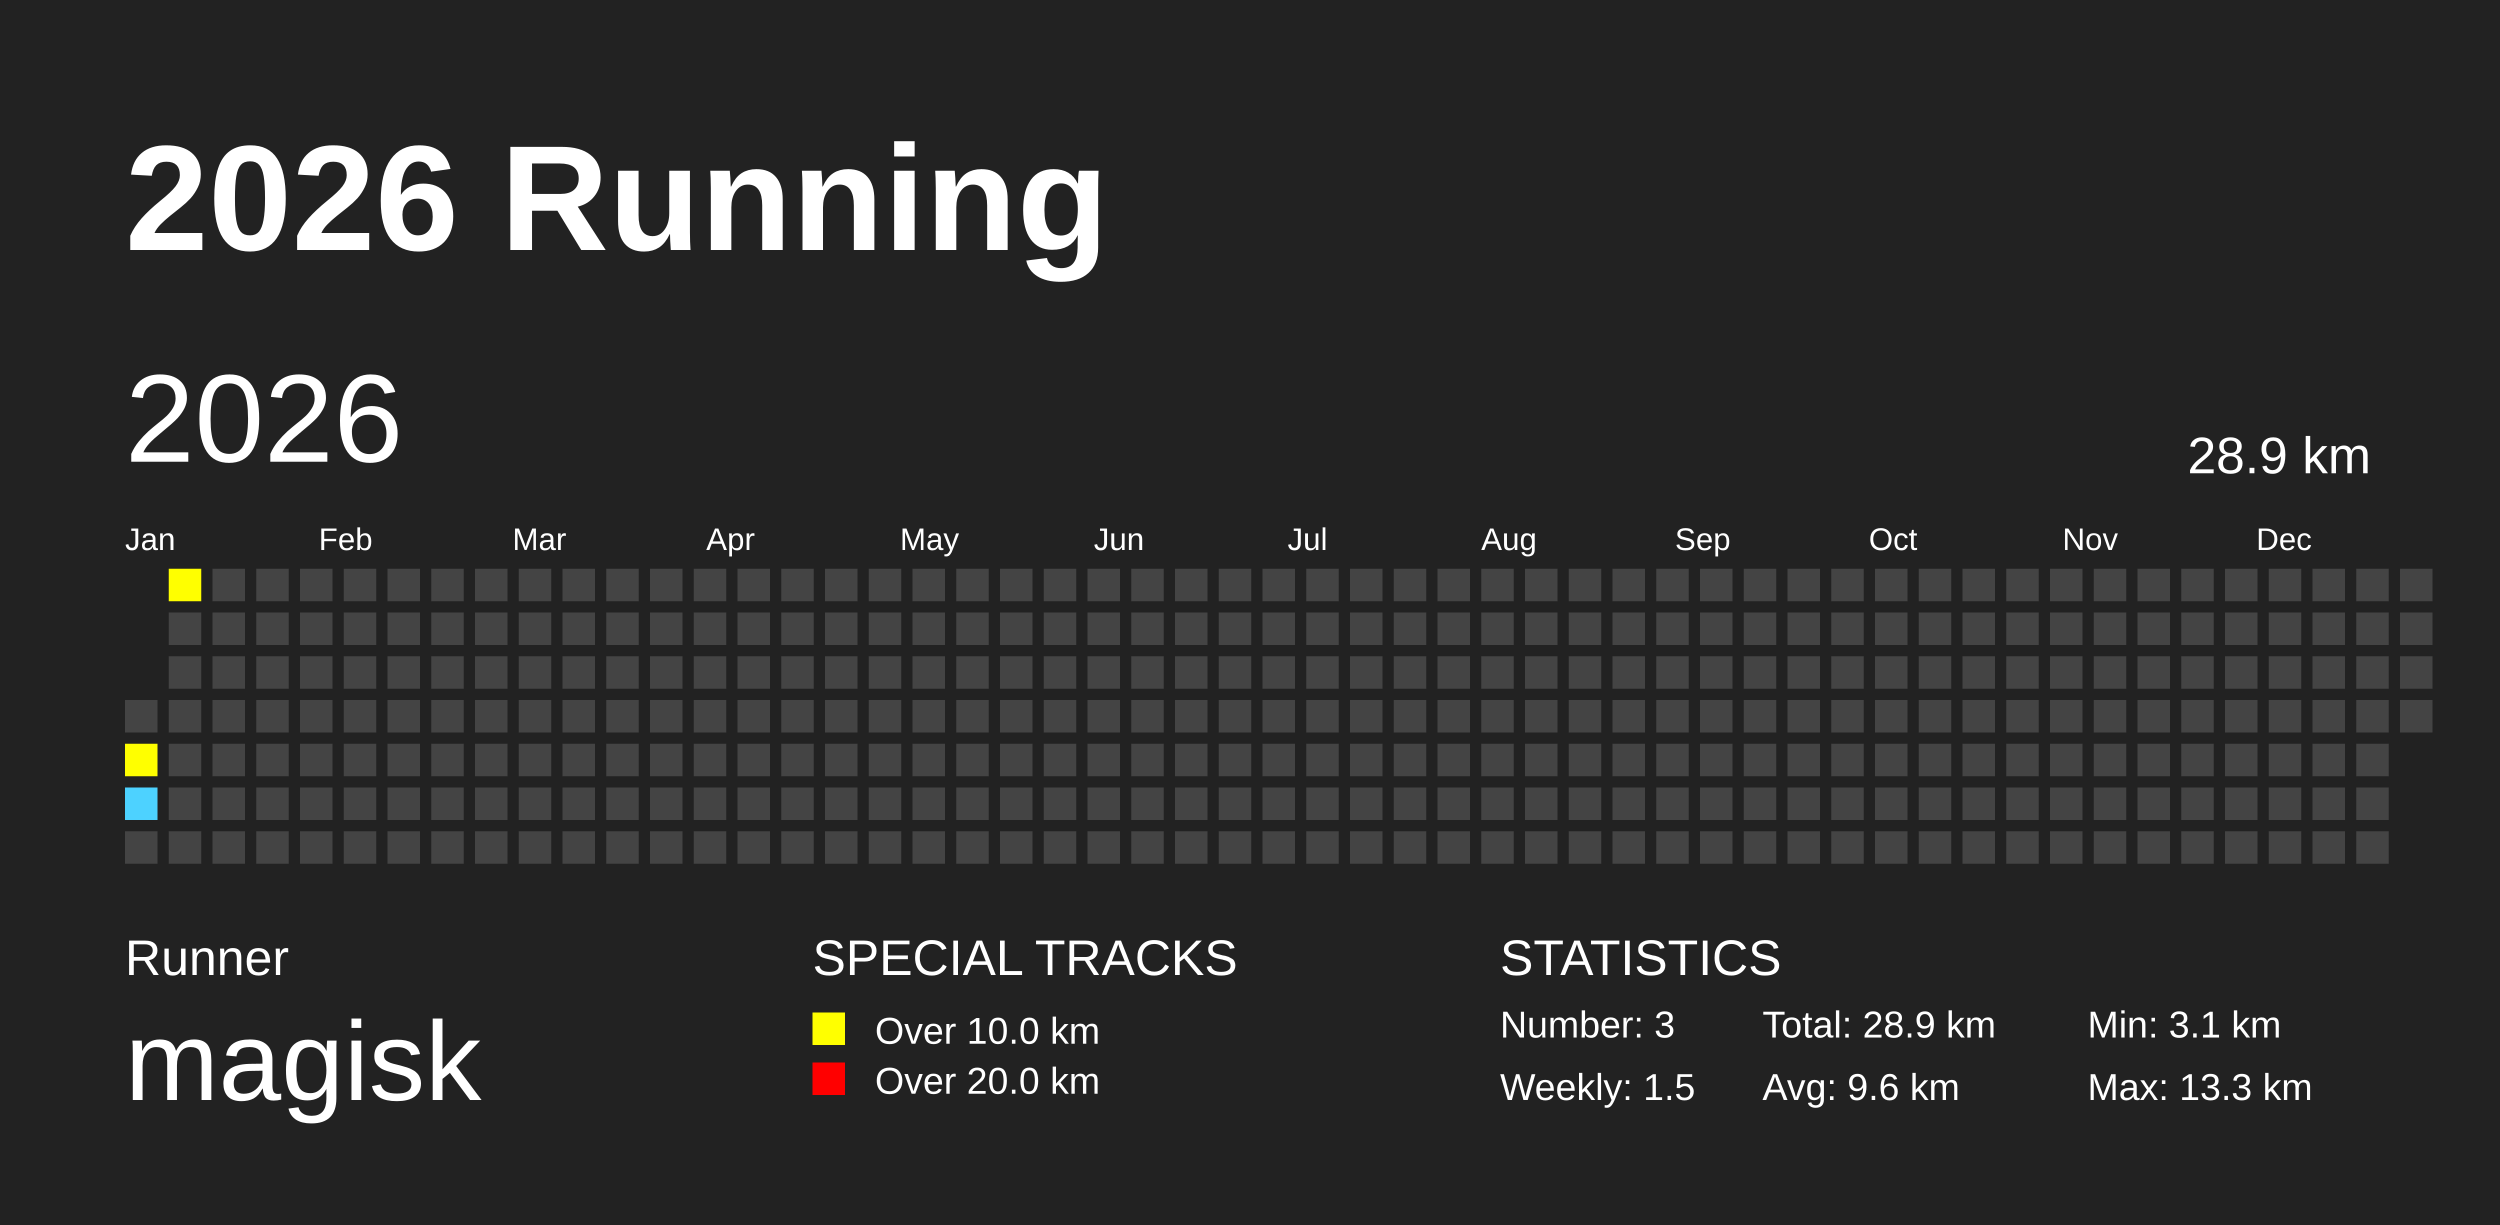
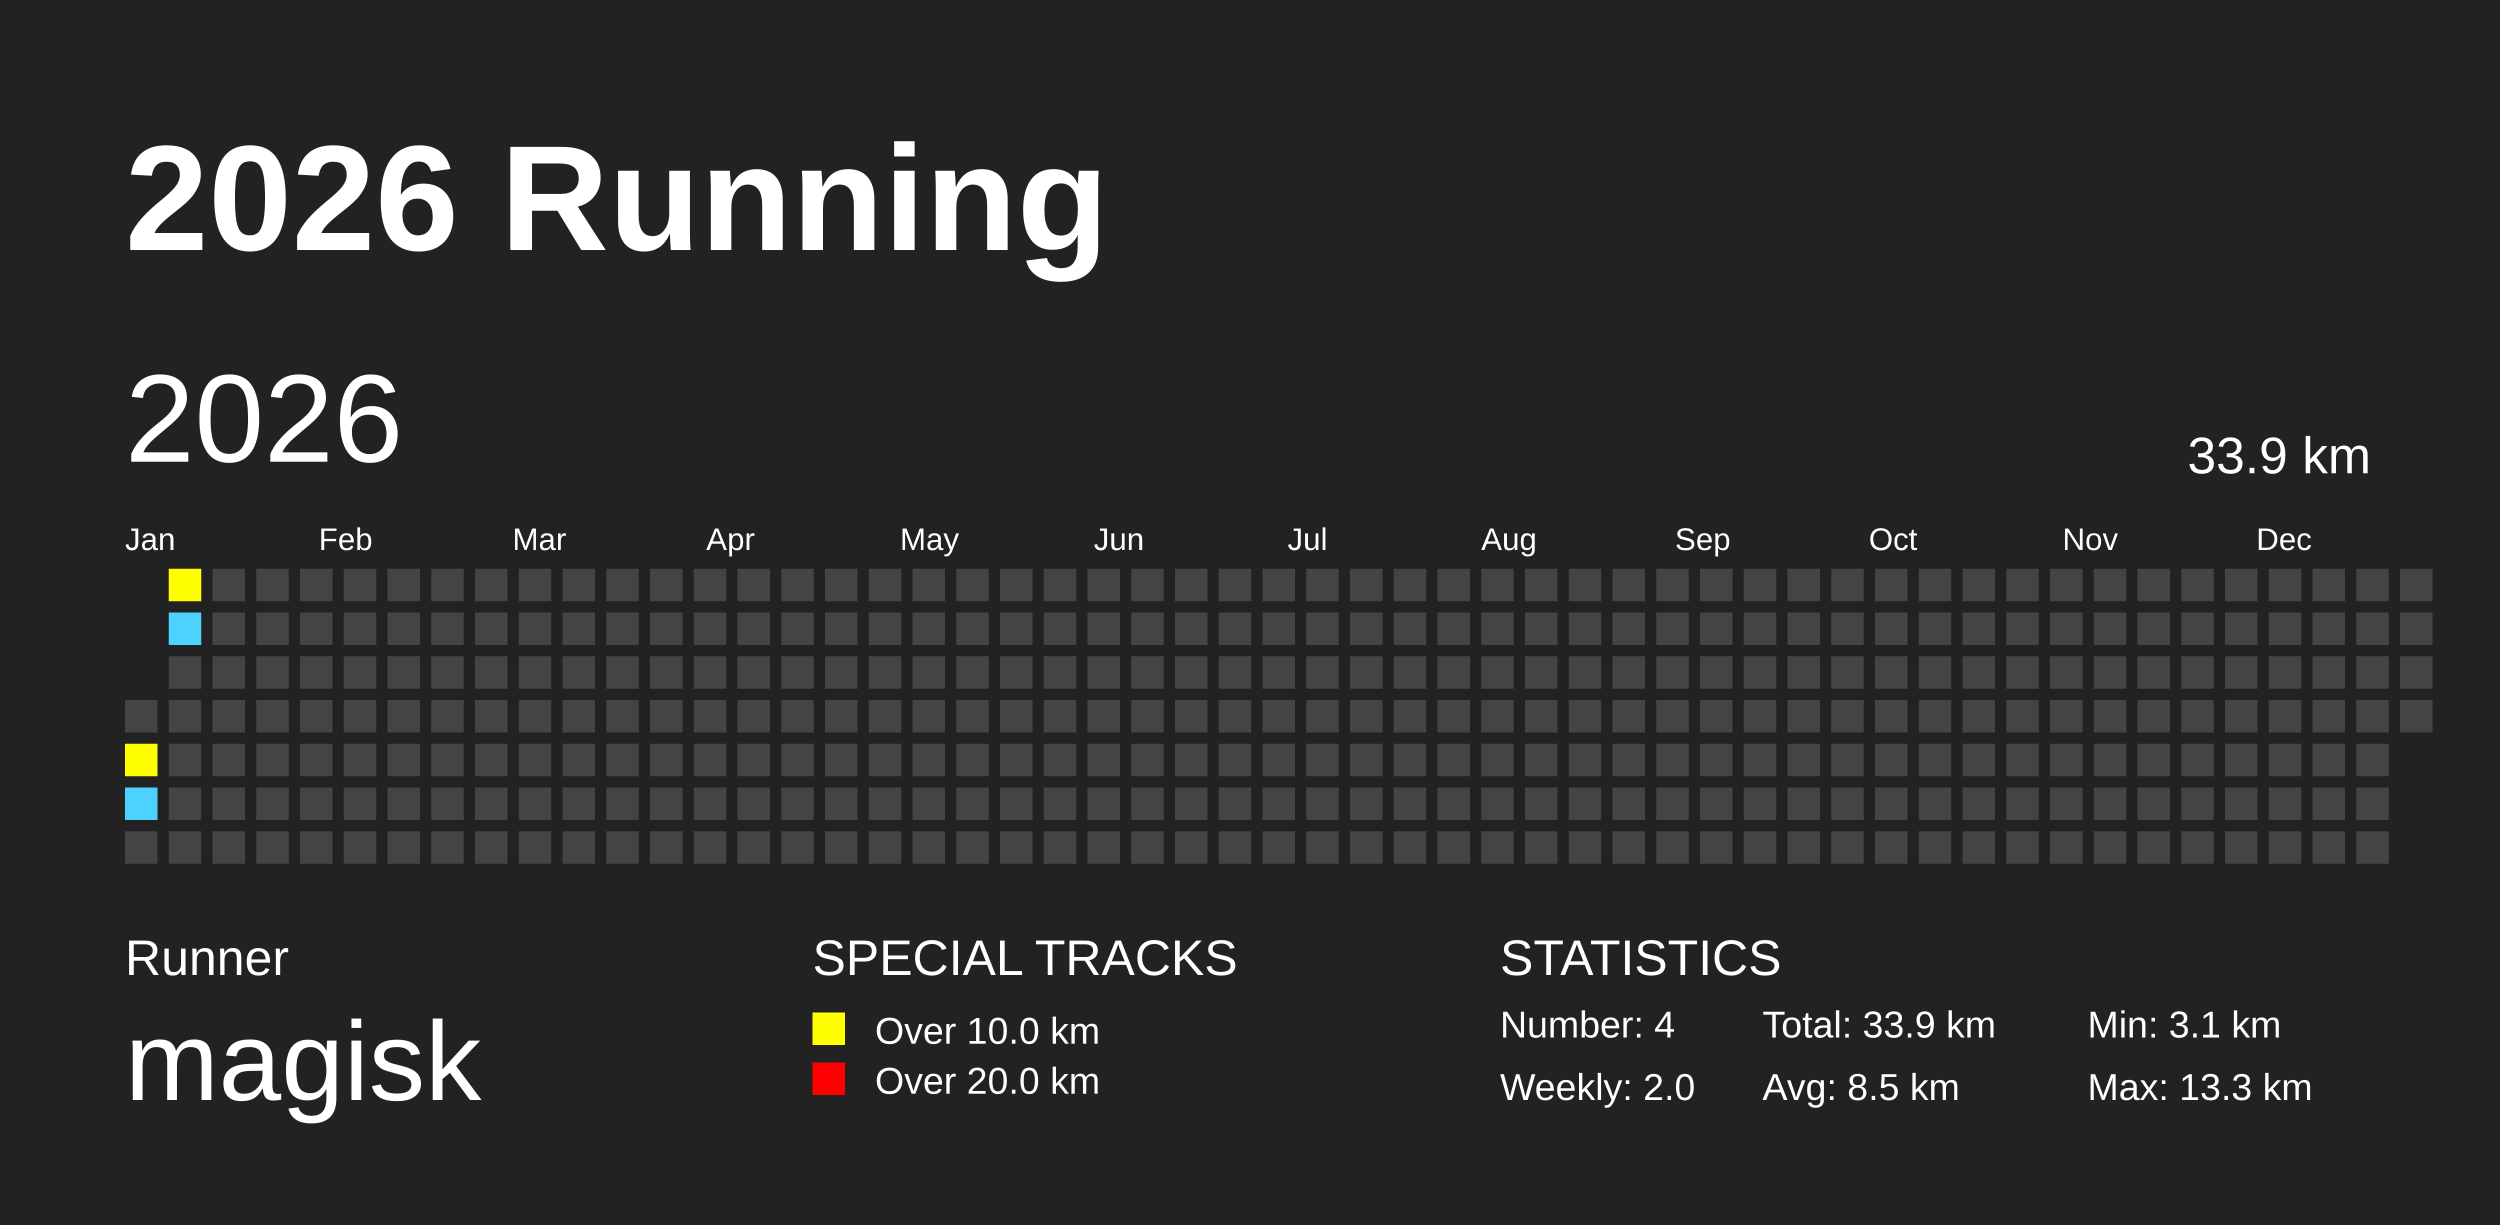
<svg xmlns="http://www.w3.org/2000/svg" baseProfile="full" height="98mm" version="1.1" viewBox="0,0,200,98" width="200mm">
  <defs />
  <rect fill="#222222" height="98" width="200" x="0" y="0" />
  <text fill="#FFFFFF" style="font-size:12px; font-family:Arial; font-weight:bold;" x="10" y="20">2026 Running</text>
  <text fill="#FFFFFF" style="font-size:4px; font-family:Arial" x="10" y="78">Runner</text>
  <text fill="#FFFFFF" style="font-size:9px; font-family:Arial" x="10" y="88">magisk</text>
  <text fill="#FFFFFF" style="font-size:4px; font-family:Arial" x="65" y="78">SPECIAL TRACKS</text>
  <rect fill="yellow" height="2.6" width="2.6" x="65" y="81" />
  <text fill="#FFFFFF" style="font-size:3px; font-family:Arial" x="70" y="83.5">Over 10.0 km</text>
  <rect fill="red" height="2.6" width="2.6" x="65" y="85" />
  <text fill="#FFFFFF" style="font-size:3px; font-family:Arial" x="70" y="87.5">Over 20.0 km</text>
  <text fill="#FFFFFF" style="font-size:4px; font-family:Arial" x="120" y="78">STATISTICS</text>
-   <text fill="#FFFFFF" style="font-size:3px; font-family:Arial" x="120" y="83">Number: 3</text>
-   <text fill="#FFFFFF" style="font-size:3px; font-family:Arial" x="120" y="88">Weekly: 1.5</text>
-   <text fill="#FFFFFF" style="font-size:3px; font-family:Arial" x="141" y="83">Total: 28.9 km</text>
-   <text fill="#FFFFFF" style="font-size:3px; font-family:Arial" x="141" y="88">Avg: 9.6 km</text>
+   <text fill="#FFFFFF" style="font-size:3px; font-family:Arial" x="120" y="83">Number: 4</text>
+   <text fill="#FFFFFF" style="font-size:3px; font-family:Arial" x="120" y="88">Weekly: 2.0</text>
+   <text fill="#FFFFFF" style="font-size:3px; font-family:Arial" x="141" y="83">Total: 33.9 km</text>
+   <text fill="#FFFFFF" style="font-size:3px; font-family:Arial" x="141" y="88">Avg: 8.5 km</text>
  <text fill="#FFFFFF" style="font-size:3px; font-family:Arial" x="167" y="83">Min: 3.1 km</text>
  <text fill="#FFFFFF" style="font-size:3px; font-family:Arial" x="167" y="88">Max: 13.3 km</text>
  <text dominant-baseline="hanging" fill="#FFFFFF" style="font-size:10.0px; font-family:Arial;" x="10" y="30">2026</text>
-   <text dominant-baseline="hanging" fill="#FFFFFF" style="font-size:4.125px; font-family:Arial;" x="175" y="35">28.9 km</text>
+   <text dominant-baseline="hanging" fill="#FFFFFF" style="font-size:4.125px; font-family:Arial;" x="175" y="35">33.9 km</text>
  <text fill="#FFFFFF" style="font-size:2.5px; font-family:Arial" x="10.0" y="44">Jan</text>
  <text fill="#FFFFFF" style="font-size:2.5px; font-family:Arial" x="25.5" y="44">Feb</text>
  <text fill="#FFFFFF" style="font-size:2.5px; font-family:Arial" x="41.0" y="44">Mar</text>
  <text fill="#FFFFFF" style="font-size:2.5px; font-family:Arial" x="56.5" y="44">Apr</text>
  <text fill="#FFFFFF" style="font-size:2.5px; font-family:Arial" x="72.0" y="44">May</text>
  <text fill="#FFFFFF" style="font-size:2.5px; font-family:Arial" x="87.5" y="44">Jun</text>
  <text fill="#FFFFFF" style="font-size:2.5px; font-family:Arial" x="103.0" y="44">Jul</text>
  <text fill="#FFFFFF" style="font-size:2.5px; font-family:Arial" x="118.5" y="44">Aug</text>
  <text fill="#FFFFFF" style="font-size:2.5px; font-family:Arial" x="134.0" y="44">Sep</text>
  <text fill="#FFFFFF" style="font-size:2.5px; font-family:Arial" x="149.5" y="44">Oct</text>
  <text fill="#FFFFFF" style="font-size:2.5px; font-family:Arial" x="165.0" y="44">Nov</text>
  <text fill="#FFFFFF" style="font-size:2.5px; font-family:Arial" x="180.5" y="44">Dec</text>
  <rect fill="#444444" height="2.6" width="2.6" x="10.0" y="56.0" />
  <rect fill="yellow" height="2.6" width="2.6" x="10.0" y="59.5" />
  <rect fill="#4DD2FF" height="2.6" width="2.6" x="10.0" y="63.0" />
  <rect fill="#444444" height="2.6" width="2.6" x="10.0" y="66.5" />
  <rect fill="yellow" height="2.6" width="2.6" x="13.5" y="45.5" />
-   <rect fill="#444444" height="2.6" width="2.6" x="13.5" y="49.0" />
+   <rect fill="#4DD2FF" height="2.6" width="2.6" x="13.5" y="49.0" />
  <rect fill="#444444" height="2.6" width="2.6" x="13.5" y="52.5" />
  <rect fill="#444444" height="2.6" width="2.6" x="13.5" y="56.0" />
  <rect fill="#444444" height="2.6" width="2.6" x="13.5" y="59.5" />
  <rect fill="#444444" height="2.6" width="2.6" x="13.5" y="63.0" />
  <rect fill="#444444" height="2.6" width="2.6" x="13.5" y="66.5" />
  <rect fill="#444444" height="2.6" width="2.6" x="17.0" y="45.5" />
  <rect fill="#444444" height="2.6" width="2.6" x="17.0" y="49.0" />
  <rect fill="#444444" height="2.6" width="2.6" x="17.0" y="52.5" />
  <rect fill="#444444" height="2.6" width="2.6" x="17.0" y="56.0" />
  <rect fill="#444444" height="2.6" width="2.6" x="17.0" y="59.5" />
  <rect fill="#444444" height="2.6" width="2.6" x="17.0" y="63.0" />
  <rect fill="#444444" height="2.6" width="2.6" x="17.0" y="66.5" />
  <rect fill="#444444" height="2.6" width="2.6" x="20.5" y="45.5" />
  <rect fill="#444444" height="2.6" width="2.6" x="20.5" y="49.0" />
  <rect fill="#444444" height="2.6" width="2.6" x="20.5" y="52.5" />
  <rect fill="#444444" height="2.6" width="2.6" x="20.5" y="56.0" />
  <rect fill="#444444" height="2.6" width="2.6" x="20.5" y="59.5" />
  <rect fill="#444444" height="2.6" width="2.6" x="20.5" y="63.0" />
  <rect fill="#444444" height="2.6" width="2.6" x="20.5" y="66.5" />
  <rect fill="#444444" height="2.6" width="2.6" x="24.0" y="45.5" />
  <rect fill="#444444" height="2.6" width="2.6" x="24.0" y="49.0" />
  <rect fill="#444444" height="2.6" width="2.6" x="24.0" y="52.5" />
  <rect fill="#444444" height="2.6" width="2.6" x="24.0" y="56.0" />
  <rect fill="#444444" height="2.6" width="2.6" x="24.0" y="59.5" />
  <rect fill="#444444" height="2.6" width="2.6" x="24.0" y="63.0" />
  <rect fill="#444444" height="2.6" width="2.6" x="24.0" y="66.5" />
  <rect fill="#444444" height="2.6" width="2.6" x="27.5" y="45.5" />
  <rect fill="#444444" height="2.6" width="2.6" x="27.5" y="49.0" />
  <rect fill="#444444" height="2.6" width="2.6" x="27.5" y="52.5" />
  <rect fill="#444444" height="2.6" width="2.6" x="27.5" y="56.0" />
  <rect fill="#444444" height="2.6" width="2.6" x="27.5" y="59.5" />
  <rect fill="#444444" height="2.6" width="2.6" x="27.5" y="63.0" />
  <rect fill="#444444" height="2.6" width="2.6" x="27.5" y="66.5" />
  <rect fill="#444444" height="2.6" width="2.6" x="31.0" y="45.5" />
  <rect fill="#444444" height="2.6" width="2.6" x="31.0" y="49.0" />
  <rect fill="#444444" height="2.6" width="2.6" x="31.0" y="52.5" />
  <rect fill="#444444" height="2.6" width="2.6" x="31.0" y="56.0" />
  <rect fill="#444444" height="2.6" width="2.6" x="31.0" y="59.5" />
  <rect fill="#444444" height="2.6" width="2.6" x="31.0" y="63.0" />
  <rect fill="#444444" height="2.6" width="2.6" x="31.0" y="66.5" />
  <rect fill="#444444" height="2.6" width="2.6" x="34.5" y="45.5" />
  <rect fill="#444444" height="2.6" width="2.6" x="34.5" y="49.0" />
  <rect fill="#444444" height="2.6" width="2.6" x="34.5" y="52.5" />
  <rect fill="#444444" height="2.6" width="2.6" x="34.5" y="56.0" />
  <rect fill="#444444" height="2.6" width="2.6" x="34.5" y="59.5" />
  <rect fill="#444444" height="2.6" width="2.6" x="34.5" y="63.0" />
  <rect fill="#444444" height="2.6" width="2.6" x="34.5" y="66.5" />
  <rect fill="#444444" height="2.6" width="2.6" x="38.0" y="45.5" />
  <rect fill="#444444" height="2.6" width="2.6" x="38.0" y="49.0" />
  <rect fill="#444444" height="2.6" width="2.6" x="38.0" y="52.5" />
  <rect fill="#444444" height="2.6" width="2.6" x="38.0" y="56.0" />
  <rect fill="#444444" height="2.6" width="2.6" x="38.0" y="59.5" />
  <rect fill="#444444" height="2.6" width="2.6" x="38.0" y="63.0" />
  <rect fill="#444444" height="2.6" width="2.6" x="38.0" y="66.5" />
  <rect fill="#444444" height="2.6" width="2.6" x="41.5" y="45.5" />
  <rect fill="#444444" height="2.6" width="2.6" x="41.5" y="49.0" />
  <rect fill="#444444" height="2.6" width="2.6" x="41.5" y="52.5" />
  <rect fill="#444444" height="2.6" width="2.6" x="41.5" y="56.0" />
  <rect fill="#444444" height="2.6" width="2.6" x="41.5" y="59.5" />
  <rect fill="#444444" height="2.6" width="2.6" x="41.5" y="63.0" />
  <rect fill="#444444" height="2.6" width="2.6" x="41.5" y="66.5" />
  <rect fill="#444444" height="2.6" width="2.6" x="45.0" y="45.5" />
  <rect fill="#444444" height="2.6" width="2.6" x="45.0" y="49.0" />
  <rect fill="#444444" height="2.6" width="2.6" x="45.0" y="52.5" />
  <rect fill="#444444" height="2.6" width="2.6" x="45.0" y="56.0" />
  <rect fill="#444444" height="2.6" width="2.6" x="45.0" y="59.5" />
  <rect fill="#444444" height="2.6" width="2.6" x="45.0" y="63.0" />
  <rect fill="#444444" height="2.6" width="2.6" x="45.0" y="66.5" />
  <rect fill="#444444" height="2.6" width="2.6" x="48.5" y="45.5" />
  <rect fill="#444444" height="2.6" width="2.6" x="48.5" y="49.0" />
  <rect fill="#444444" height="2.6" width="2.6" x="48.5" y="52.5" />
  <rect fill="#444444" height="2.6" width="2.6" x="48.5" y="56.0" />
  <rect fill="#444444" height="2.6" width="2.6" x="48.5" y="59.5" />
  <rect fill="#444444" height="2.6" width="2.6" x="48.5" y="63.0" />
  <rect fill="#444444" height="2.6" width="2.6" x="48.5" y="66.5" />
  <rect fill="#444444" height="2.6" width="2.6" x="52.0" y="45.5" />
  <rect fill="#444444" height="2.6" width="2.6" x="52.0" y="49.0" />
  <rect fill="#444444" height="2.6" width="2.6" x="52.0" y="52.5" />
  <rect fill="#444444" height="2.6" width="2.6" x="52.0" y="56.0" />
  <rect fill="#444444" height="2.6" width="2.6" x="52.0" y="59.5" />
  <rect fill="#444444" height="2.6" width="2.6" x="52.0" y="63.0" />
  <rect fill="#444444" height="2.6" width="2.6" x="52.0" y="66.5" />
  <rect fill="#444444" height="2.6" width="2.6" x="55.5" y="45.5" />
  <rect fill="#444444" height="2.6" width="2.6" x="55.5" y="49.0" />
  <rect fill="#444444" height="2.6" width="2.6" x="55.5" y="52.5" />
  <rect fill="#444444" height="2.6" width="2.6" x="55.5" y="56.0" />
  <rect fill="#444444" height="2.6" width="2.6" x="55.5" y="59.5" />
  <rect fill="#444444" height="2.6" width="2.6" x="55.5" y="63.0" />
  <rect fill="#444444" height="2.6" width="2.6" x="55.5" y="66.5" />
  <rect fill="#444444" height="2.6" width="2.6" x="59.0" y="45.5" />
  <rect fill="#444444" height="2.6" width="2.6" x="59.0" y="49.0" />
  <rect fill="#444444" height="2.6" width="2.6" x="59.0" y="52.5" />
  <rect fill="#444444" height="2.6" width="2.6" x="59.0" y="56.0" />
  <rect fill="#444444" height="2.6" width="2.6" x="59.0" y="59.5" />
  <rect fill="#444444" height="2.6" width="2.6" x="59.0" y="63.0" />
  <rect fill="#444444" height="2.6" width="2.6" x="59.0" y="66.5" />
  <rect fill="#444444" height="2.6" width="2.6" x="62.5" y="45.5" />
  <rect fill="#444444" height="2.6" width="2.6" x="62.5" y="49.0" />
  <rect fill="#444444" height="2.6" width="2.6" x="62.5" y="52.5" />
  <rect fill="#444444" height="2.6" width="2.6" x="62.5" y="56.0" />
  <rect fill="#444444" height="2.6" width="2.6" x="62.5" y="59.5" />
  <rect fill="#444444" height="2.6" width="2.6" x="62.5" y="63.0" />
  <rect fill="#444444" height="2.6" width="2.6" x="62.5" y="66.5" />
  <rect fill="#444444" height="2.6" width="2.6" x="66.0" y="45.5" />
  <rect fill="#444444" height="2.6" width="2.6" x="66.0" y="49.0" />
  <rect fill="#444444" height="2.6" width="2.6" x="66.0" y="52.5" />
  <rect fill="#444444" height="2.6" width="2.6" x="66.0" y="56.0" />
  <rect fill="#444444" height="2.6" width="2.6" x="66.0" y="59.5" />
  <rect fill="#444444" height="2.6" width="2.6" x="66.0" y="63.0" />
  <rect fill="#444444" height="2.6" width="2.6" x="66.0" y="66.5" />
  <rect fill="#444444" height="2.6" width="2.6" x="69.5" y="45.5" />
  <rect fill="#444444" height="2.6" width="2.6" x="69.5" y="49.0" />
  <rect fill="#444444" height="2.6" width="2.6" x="69.5" y="52.5" />
  <rect fill="#444444" height="2.6" width="2.6" x="69.5" y="56.0" />
  <rect fill="#444444" height="2.6" width="2.6" x="69.5" y="59.5" />
  <rect fill="#444444" height="2.6" width="2.6" x="69.5" y="63.0" />
  <rect fill="#444444" height="2.6" width="2.6" x="69.5" y="66.5" />
  <rect fill="#444444" height="2.6" width="2.6" x="73.0" y="45.5" />
  <rect fill="#444444" height="2.6" width="2.6" x="73.0" y="49.0" />
  <rect fill="#444444" height="2.6" width="2.6" x="73.0" y="52.5" />
  <rect fill="#444444" height="2.6" width="2.6" x="73.0" y="56.0" />
  <rect fill="#444444" height="2.6" width="2.6" x="73.0" y="59.5" />
  <rect fill="#444444" height="2.6" width="2.6" x="73.0" y="63.0" />
  <rect fill="#444444" height="2.6" width="2.6" x="73.0" y="66.5" />
  <rect fill="#444444" height="2.6" width="2.6" x="76.5" y="45.5" />
  <rect fill="#444444" height="2.6" width="2.6" x="76.5" y="49.0" />
  <rect fill="#444444" height="2.6" width="2.6" x="76.5" y="52.5" />
  <rect fill="#444444" height="2.6" width="2.6" x="76.5" y="56.0" />
  <rect fill="#444444" height="2.6" width="2.6" x="76.5" y="59.5" />
  <rect fill="#444444" height="2.6" width="2.6" x="76.5" y="63.0" />
  <rect fill="#444444" height="2.6" width="2.6" x="76.5" y="66.5" />
  <rect fill="#444444" height="2.6" width="2.6" x="80.0" y="45.5" />
  <rect fill="#444444" height="2.6" width="2.6" x="80.0" y="49.0" />
  <rect fill="#444444" height="2.6" width="2.6" x="80.0" y="52.5" />
  <rect fill="#444444" height="2.6" width="2.6" x="80.0" y="56.0" />
  <rect fill="#444444" height="2.6" width="2.6" x="80.0" y="59.5" />
  <rect fill="#444444" height="2.6" width="2.6" x="80.0" y="63.0" />
  <rect fill="#444444" height="2.6" width="2.6" x="80.0" y="66.5" />
  <rect fill="#444444" height="2.6" width="2.6" x="83.5" y="45.5" />
  <rect fill="#444444" height="2.6" width="2.6" x="83.5" y="49.0" />
  <rect fill="#444444" height="2.6" width="2.6" x="83.5" y="52.5" />
  <rect fill="#444444" height="2.6" width="2.6" x="83.5" y="56.0" />
  <rect fill="#444444" height="2.6" width="2.6" x="83.5" y="59.5" />
  <rect fill="#444444" height="2.6" width="2.6" x="83.5" y="63.0" />
  <rect fill="#444444" height="2.6" width="2.6" x="83.5" y="66.5" />
  <rect fill="#444444" height="2.6" width="2.6" x="87.0" y="45.5" />
  <rect fill="#444444" height="2.6" width="2.6" x="87.0" y="49.0" />
  <rect fill="#444444" height="2.6" width="2.6" x="87.0" y="52.5" />
  <rect fill="#444444" height="2.6" width="2.6" x="87.0" y="56.0" />
  <rect fill="#444444" height="2.6" width="2.6" x="87.0" y="59.5" />
  <rect fill="#444444" height="2.6" width="2.6" x="87.0" y="63.0" />
  <rect fill="#444444" height="2.6" width="2.6" x="87.0" y="66.5" />
  <rect fill="#444444" height="2.6" width="2.6" x="90.5" y="45.5" />
  <rect fill="#444444" height="2.6" width="2.6" x="90.5" y="49.0" />
  <rect fill="#444444" height="2.6" width="2.6" x="90.5" y="52.5" />
  <rect fill="#444444" height="2.6" width="2.6" x="90.5" y="56.0" />
  <rect fill="#444444" height="2.6" width="2.6" x="90.5" y="59.5" />
  <rect fill="#444444" height="2.6" width="2.6" x="90.5" y="63.0" />
  <rect fill="#444444" height="2.6" width="2.6" x="90.5" y="66.5" />
  <rect fill="#444444" height="2.6" width="2.6" x="94.0" y="45.5" />
  <rect fill="#444444" height="2.6" width="2.6" x="94.0" y="49.0" />
  <rect fill="#444444" height="2.6" width="2.6" x="94.0" y="52.5" />
  <rect fill="#444444" height="2.6" width="2.6" x="94.0" y="56.0" />
  <rect fill="#444444" height="2.6" width="2.6" x="94.0" y="59.5" />
  <rect fill="#444444" height="2.6" width="2.6" x="94.0" y="63.0" />
  <rect fill="#444444" height="2.6" width="2.6" x="94.0" y="66.5" />
  <rect fill="#444444" height="2.6" width="2.6" x="97.5" y="45.5" />
  <rect fill="#444444" height="2.6" width="2.6" x="97.5" y="49.0" />
  <rect fill="#444444" height="2.6" width="2.6" x="97.5" y="52.5" />
  <rect fill="#444444" height="2.6" width="2.6" x="97.5" y="56.0" />
  <rect fill="#444444" height="2.6" width="2.6" x="97.5" y="59.5" />
  <rect fill="#444444" height="2.6" width="2.6" x="97.5" y="63.0" />
  <rect fill="#444444" height="2.6" width="2.6" x="97.5" y="66.5" />
  <rect fill="#444444" height="2.6" width="2.6" x="101.0" y="45.5" />
  <rect fill="#444444" height="2.6" width="2.6" x="101.0" y="49.0" />
  <rect fill="#444444" height="2.6" width="2.6" x="101.0" y="52.5" />
  <rect fill="#444444" height="2.6" width="2.6" x="101.0" y="56.0" />
  <rect fill="#444444" height="2.6" width="2.6" x="101.0" y="59.5" />
  <rect fill="#444444" height="2.6" width="2.6" x="101.0" y="63.0" />
  <rect fill="#444444" height="2.6" width="2.6" x="101.0" y="66.5" />
  <rect fill="#444444" height="2.6" width="2.6" x="104.5" y="45.5" />
  <rect fill="#444444" height="2.6" width="2.6" x="104.5" y="49.0" />
  <rect fill="#444444" height="2.6" width="2.6" x="104.5" y="52.5" />
  <rect fill="#444444" height="2.6" width="2.6" x="104.5" y="56.0" />
  <rect fill="#444444" height="2.6" width="2.6" x="104.5" y="59.5" />
  <rect fill="#444444" height="2.6" width="2.6" x="104.5" y="63.0" />
  <rect fill="#444444" height="2.6" width="2.6" x="104.5" y="66.5" />
  <rect fill="#444444" height="2.6" width="2.6" x="108.0" y="45.5" />
  <rect fill="#444444" height="2.6" width="2.6" x="108.0" y="49.0" />
  <rect fill="#444444" height="2.6" width="2.6" x="108.0" y="52.5" />
  <rect fill="#444444" height="2.6" width="2.6" x="108.0" y="56.0" />
  <rect fill="#444444" height="2.6" width="2.6" x="108.0" y="59.5" />
  <rect fill="#444444" height="2.6" width="2.6" x="108.0" y="63.0" />
  <rect fill="#444444" height="2.6" width="2.6" x="108.0" y="66.5" />
  <rect fill="#444444" height="2.6" width="2.6" x="111.5" y="45.5" />
  <rect fill="#444444" height="2.6" width="2.6" x="111.5" y="49.0" />
  <rect fill="#444444" height="2.6" width="2.6" x="111.5" y="52.5" />
  <rect fill="#444444" height="2.6" width="2.6" x="111.5" y="56.0" />
  <rect fill="#444444" height="2.6" width="2.6" x="111.5" y="59.5" />
  <rect fill="#444444" height="2.6" width="2.6" x="111.5" y="63.0" />
  <rect fill="#444444" height="2.6" width="2.6" x="111.5" y="66.5" />
  <rect fill="#444444" height="2.6" width="2.6" x="115.0" y="45.5" />
  <rect fill="#444444" height="2.6" width="2.6" x="115.0" y="49.0" />
  <rect fill="#444444" height="2.6" width="2.6" x="115.0" y="52.5" />
  <rect fill="#444444" height="2.6" width="2.6" x="115.0" y="56.0" />
  <rect fill="#444444" height="2.6" width="2.6" x="115.0" y="59.5" />
  <rect fill="#444444" height="2.6" width="2.6" x="115.0" y="63.0" />
  <rect fill="#444444" height="2.6" width="2.6" x="115.0" y="66.5" />
  <rect fill="#444444" height="2.6" width="2.6" x="118.5" y="45.5" />
  <rect fill="#444444" height="2.6" width="2.6" x="118.5" y="49.0" />
  <rect fill="#444444" height="2.6" width="2.6" x="118.5" y="52.5" />
  <rect fill="#444444" height="2.6" width="2.6" x="118.5" y="56.0" />
  <rect fill="#444444" height="2.6" width="2.6" x="118.5" y="59.5" />
  <rect fill="#444444" height="2.6" width="2.6" x="118.5" y="63.0" />
  <rect fill="#444444" height="2.6" width="2.6" x="118.5" y="66.5" />
  <rect fill="#444444" height="2.6" width="2.6" x="122.0" y="45.5" />
  <rect fill="#444444" height="2.6" width="2.6" x="122.0" y="49.0" />
  <rect fill="#444444" height="2.6" width="2.6" x="122.0" y="52.5" />
  <rect fill="#444444" height="2.6" width="2.6" x="122.0" y="56.0" />
  <rect fill="#444444" height="2.6" width="2.6" x="122.0" y="59.5" />
  <rect fill="#444444" height="2.6" width="2.6" x="122.0" y="63.0" />
  <rect fill="#444444" height="2.6" width="2.6" x="122.0" y="66.5" />
  <rect fill="#444444" height="2.6" width="2.6" x="125.5" y="45.5" />
  <rect fill="#444444" height="2.6" width="2.6" x="125.5" y="49.0" />
  <rect fill="#444444" height="2.6" width="2.6" x="125.5" y="52.5" />
  <rect fill="#444444" height="2.6" width="2.6" x="125.5" y="56.0" />
  <rect fill="#444444" height="2.6" width="2.6" x="125.5" y="59.5" />
  <rect fill="#444444" height="2.6" width="2.6" x="125.5" y="63.0" />
  <rect fill="#444444" height="2.6" width="2.6" x="125.5" y="66.5" />
  <rect fill="#444444" height="2.6" width="2.6" x="129.0" y="45.5" />
  <rect fill="#444444" height="2.6" width="2.6" x="129.0" y="49.0" />
  <rect fill="#444444" height="2.6" width="2.6" x="129.0" y="52.5" />
  <rect fill="#444444" height="2.6" width="2.6" x="129.0" y="56.0" />
  <rect fill="#444444" height="2.6" width="2.6" x="129.0" y="59.5" />
  <rect fill="#444444" height="2.6" width="2.6" x="129.0" y="63.0" />
  <rect fill="#444444" height="2.6" width="2.6" x="129.0" y="66.5" />
  <rect fill="#444444" height="2.6" width="2.6" x="132.5" y="45.5" />
  <rect fill="#444444" height="2.6" width="2.6" x="132.5" y="49.0" />
  <rect fill="#444444" height="2.6" width="2.6" x="132.5" y="52.5" />
  <rect fill="#444444" height="2.6" width="2.6" x="132.5" y="56.0" />
  <rect fill="#444444" height="2.6" width="2.6" x="132.5" y="59.5" />
  <rect fill="#444444" height="2.6" width="2.6" x="132.5" y="63.0" />
  <rect fill="#444444" height="2.6" width="2.6" x="132.5" y="66.5" />
  <rect fill="#444444" height="2.6" width="2.6" x="136.0" y="45.5" />
  <rect fill="#444444" height="2.6" width="2.6" x="136.0" y="49.0" />
  <rect fill="#444444" height="2.6" width="2.6" x="136.0" y="52.5" />
  <rect fill="#444444" height="2.6" width="2.6" x="136.0" y="56.0" />
  <rect fill="#444444" height="2.6" width="2.6" x="136.0" y="59.5" />
  <rect fill="#444444" height="2.6" width="2.6" x="136.0" y="63.0" />
  <rect fill="#444444" height="2.6" width="2.6" x="136.0" y="66.5" />
  <rect fill="#444444" height="2.6" width="2.6" x="139.5" y="45.5" />
  <rect fill="#444444" height="2.6" width="2.6" x="139.5" y="49.0" />
  <rect fill="#444444" height="2.6" width="2.6" x="139.5" y="52.5" />
  <rect fill="#444444" height="2.6" width="2.6" x="139.5" y="56.0" />
  <rect fill="#444444" height="2.6" width="2.6" x="139.5" y="59.5" />
  <rect fill="#444444" height="2.6" width="2.6" x="139.5" y="63.0" />
  <rect fill="#444444" height="2.6" width="2.6" x="139.5" y="66.5" />
  <rect fill="#444444" height="2.6" width="2.6" x="143.0" y="45.5" />
  <rect fill="#444444" height="2.6" width="2.6" x="143.0" y="49.0" />
  <rect fill="#444444" height="2.6" width="2.6" x="143.0" y="52.5" />
  <rect fill="#444444" height="2.6" width="2.6" x="143.0" y="56.0" />
  <rect fill="#444444" height="2.6" width="2.6" x="143.0" y="59.5" />
  <rect fill="#444444" height="2.6" width="2.6" x="143.0" y="63.0" />
  <rect fill="#444444" height="2.6" width="2.6" x="143.0" y="66.5" />
  <rect fill="#444444" height="2.6" width="2.6" x="146.5" y="45.5" />
  <rect fill="#444444" height="2.6" width="2.6" x="146.5" y="49.0" />
  <rect fill="#444444" height="2.6" width="2.6" x="146.5" y="52.5" />
  <rect fill="#444444" height="2.6" width="2.6" x="146.5" y="56.0" />
  <rect fill="#444444" height="2.6" width="2.6" x="146.5" y="59.5" />
  <rect fill="#444444" height="2.6" width="2.6" x="146.5" y="63.0" />
  <rect fill="#444444" height="2.6" width="2.6" x="146.5" y="66.5" />
  <rect fill="#444444" height="2.6" width="2.6" x="150.0" y="45.5" />
  <rect fill="#444444" height="2.6" width="2.6" x="150.0" y="49.0" />
  <rect fill="#444444" height="2.6" width="2.6" x="150.0" y="52.5" />
  <rect fill="#444444" height="2.6" width="2.6" x="150.0" y="56.0" />
  <rect fill="#444444" height="2.6" width="2.6" x="150.0" y="59.5" />
  <rect fill="#444444" height="2.6" width="2.6" x="150.0" y="63.0" />
  <rect fill="#444444" height="2.6" width="2.6" x="150.0" y="66.5" />
  <rect fill="#444444" height="2.6" width="2.6" x="153.5" y="45.5" />
  <rect fill="#444444" height="2.6" width="2.6" x="153.5" y="49.0" />
  <rect fill="#444444" height="2.6" width="2.6" x="153.5" y="52.5" />
  <rect fill="#444444" height="2.6" width="2.6" x="153.5" y="56.0" />
  <rect fill="#444444" height="2.6" width="2.6" x="153.5" y="59.5" />
  <rect fill="#444444" height="2.6" width="2.6" x="153.5" y="63.0" />
  <rect fill="#444444" height="2.6" width="2.6" x="153.5" y="66.5" />
  <rect fill="#444444" height="2.6" width="2.6" x="157.0" y="45.5" />
  <rect fill="#444444" height="2.6" width="2.6" x="157.0" y="49.0" />
  <rect fill="#444444" height="2.6" width="2.6" x="157.0" y="52.5" />
  <rect fill="#444444" height="2.6" width="2.6" x="157.0" y="56.0" />
  <rect fill="#444444" height="2.6" width="2.6" x="157.0" y="59.5" />
  <rect fill="#444444" height="2.6" width="2.6" x="157.0" y="63.0" />
  <rect fill="#444444" height="2.6" width="2.6" x="157.0" y="66.5" />
  <rect fill="#444444" height="2.6" width="2.6" x="160.5" y="45.5" />
  <rect fill="#444444" height="2.6" width="2.6" x="160.5" y="49.0" />
  <rect fill="#444444" height="2.6" width="2.6" x="160.5" y="52.5" />
  <rect fill="#444444" height="2.6" width="2.6" x="160.5" y="56.0" />
  <rect fill="#444444" height="2.6" width="2.6" x="160.5" y="59.5" />
  <rect fill="#444444" height="2.6" width="2.6" x="160.5" y="63.0" />
  <rect fill="#444444" height="2.6" width="2.6" x="160.5" y="66.5" />
  <rect fill="#444444" height="2.6" width="2.6" x="164.0" y="45.5" />
  <rect fill="#444444" height="2.6" width="2.6" x="164.0" y="49.0" />
  <rect fill="#444444" height="2.6" width="2.6" x="164.0" y="52.5" />
  <rect fill="#444444" height="2.6" width="2.6" x="164.0" y="56.0" />
  <rect fill="#444444" height="2.6" width="2.6" x="164.0" y="59.5" />
  <rect fill="#444444" height="2.6" width="2.6" x="164.0" y="63.0" />
  <rect fill="#444444" height="2.6" width="2.6" x="164.0" y="66.5" />
  <rect fill="#444444" height="2.6" width="2.6" x="167.5" y="45.5" />
  <rect fill="#444444" height="2.6" width="2.6" x="167.5" y="49.0" />
  <rect fill="#444444" height="2.6" width="2.6" x="167.5" y="52.5" />
  <rect fill="#444444" height="2.6" width="2.6" x="167.5" y="56.0" />
  <rect fill="#444444" height="2.6" width="2.6" x="167.5" y="59.5" />
  <rect fill="#444444" height="2.6" width="2.6" x="167.5" y="63.0" />
  <rect fill="#444444" height="2.6" width="2.6" x="167.5" y="66.5" />
  <rect fill="#444444" height="2.6" width="2.6" x="171.0" y="45.5" />
  <rect fill="#444444" height="2.6" width="2.6" x="171.0" y="49.0" />
  <rect fill="#444444" height="2.6" width="2.6" x="171.0" y="52.5" />
  <rect fill="#444444" height="2.6" width="2.6" x="171.0" y="56.0" />
  <rect fill="#444444" height="2.6" width="2.6" x="171.0" y="59.5" />
  <rect fill="#444444" height="2.6" width="2.6" x="171.0" y="63.0" />
  <rect fill="#444444" height="2.6" width="2.6" x="171.0" y="66.5" />
  <rect fill="#444444" height="2.6" width="2.6" x="174.5" y="45.5" />
  <rect fill="#444444" height="2.6" width="2.6" x="174.5" y="49.0" />
  <rect fill="#444444" height="2.6" width="2.6" x="174.5" y="52.5" />
  <rect fill="#444444" height="2.6" width="2.6" x="174.5" y="56.0" />
  <rect fill="#444444" height="2.6" width="2.6" x="174.5" y="59.5" />
  <rect fill="#444444" height="2.6" width="2.6" x="174.5" y="63.0" />
  <rect fill="#444444" height="2.6" width="2.6" x="174.5" y="66.5" />
  <rect fill="#444444" height="2.6" width="2.6" x="178.0" y="45.5" />
  <rect fill="#444444" height="2.6" width="2.6" x="178.0" y="49.0" />
  <rect fill="#444444" height="2.6" width="2.6" x="178.0" y="52.5" />
  <rect fill="#444444" height="2.6" width="2.6" x="178.0" y="56.0" />
  <rect fill="#444444" height="2.6" width="2.6" x="178.0" y="59.5" />
  <rect fill="#444444" height="2.6" width="2.6" x="178.0" y="63.0" />
  <rect fill="#444444" height="2.6" width="2.6" x="178.0" y="66.5" />
  <rect fill="#444444" height="2.6" width="2.6" x="181.5" y="45.5" />
  <rect fill="#444444" height="2.6" width="2.6" x="181.5" y="49.0" />
  <rect fill="#444444" height="2.6" width="2.6" x="181.5" y="52.5" />
  <rect fill="#444444" height="2.6" width="2.6" x="181.5" y="56.0" />
  <rect fill="#444444" height="2.6" width="2.6" x="181.5" y="59.5" />
  <rect fill="#444444" height="2.6" width="2.6" x="181.5" y="63.0" />
  <rect fill="#444444" height="2.6" width="2.6" x="181.5" y="66.5" />
  <rect fill="#444444" height="2.6" width="2.6" x="185.0" y="45.5" />
  <rect fill="#444444" height="2.6" width="2.6" x="185.0" y="49.0" />
  <rect fill="#444444" height="2.6" width="2.6" x="185.0" y="52.5" />
  <rect fill="#444444" height="2.6" width="2.6" x="185.0" y="56.0" />
  <rect fill="#444444" height="2.6" width="2.6" x="185.0" y="59.5" />
  <rect fill="#444444" height="2.6" width="2.6" x="185.0" y="63.0" />
  <rect fill="#444444" height="2.6" width="2.6" x="185.0" y="66.5" />
  <rect fill="#444444" height="2.6" width="2.6" x="188.5" y="45.5" />
  <rect fill="#444444" height="2.6" width="2.6" x="188.5" y="49.0" />
  <rect fill="#444444" height="2.6" width="2.6" x="188.5" y="52.5" />
  <rect fill="#444444" height="2.6" width="2.6" x="188.5" y="56.0" />
  <rect fill="#444444" height="2.6" width="2.6" x="188.5" y="59.5" />
  <rect fill="#444444" height="2.6" width="2.6" x="188.5" y="63.0" />
  <rect fill="#444444" height="2.6" width="2.6" x="188.5" y="66.5" />
  <rect fill="#444444" height="2.6" width="2.6" x="192.0" y="45.5" />
  <rect fill="#444444" height="2.6" width="2.6" x="192.0" y="49.0" />
  <rect fill="#444444" height="2.6" width="2.6" x="192.0" y="52.5" />
  <rect fill="#444444" height="2.6" width="2.6" x="192.0" y="56.0" />
</svg>
